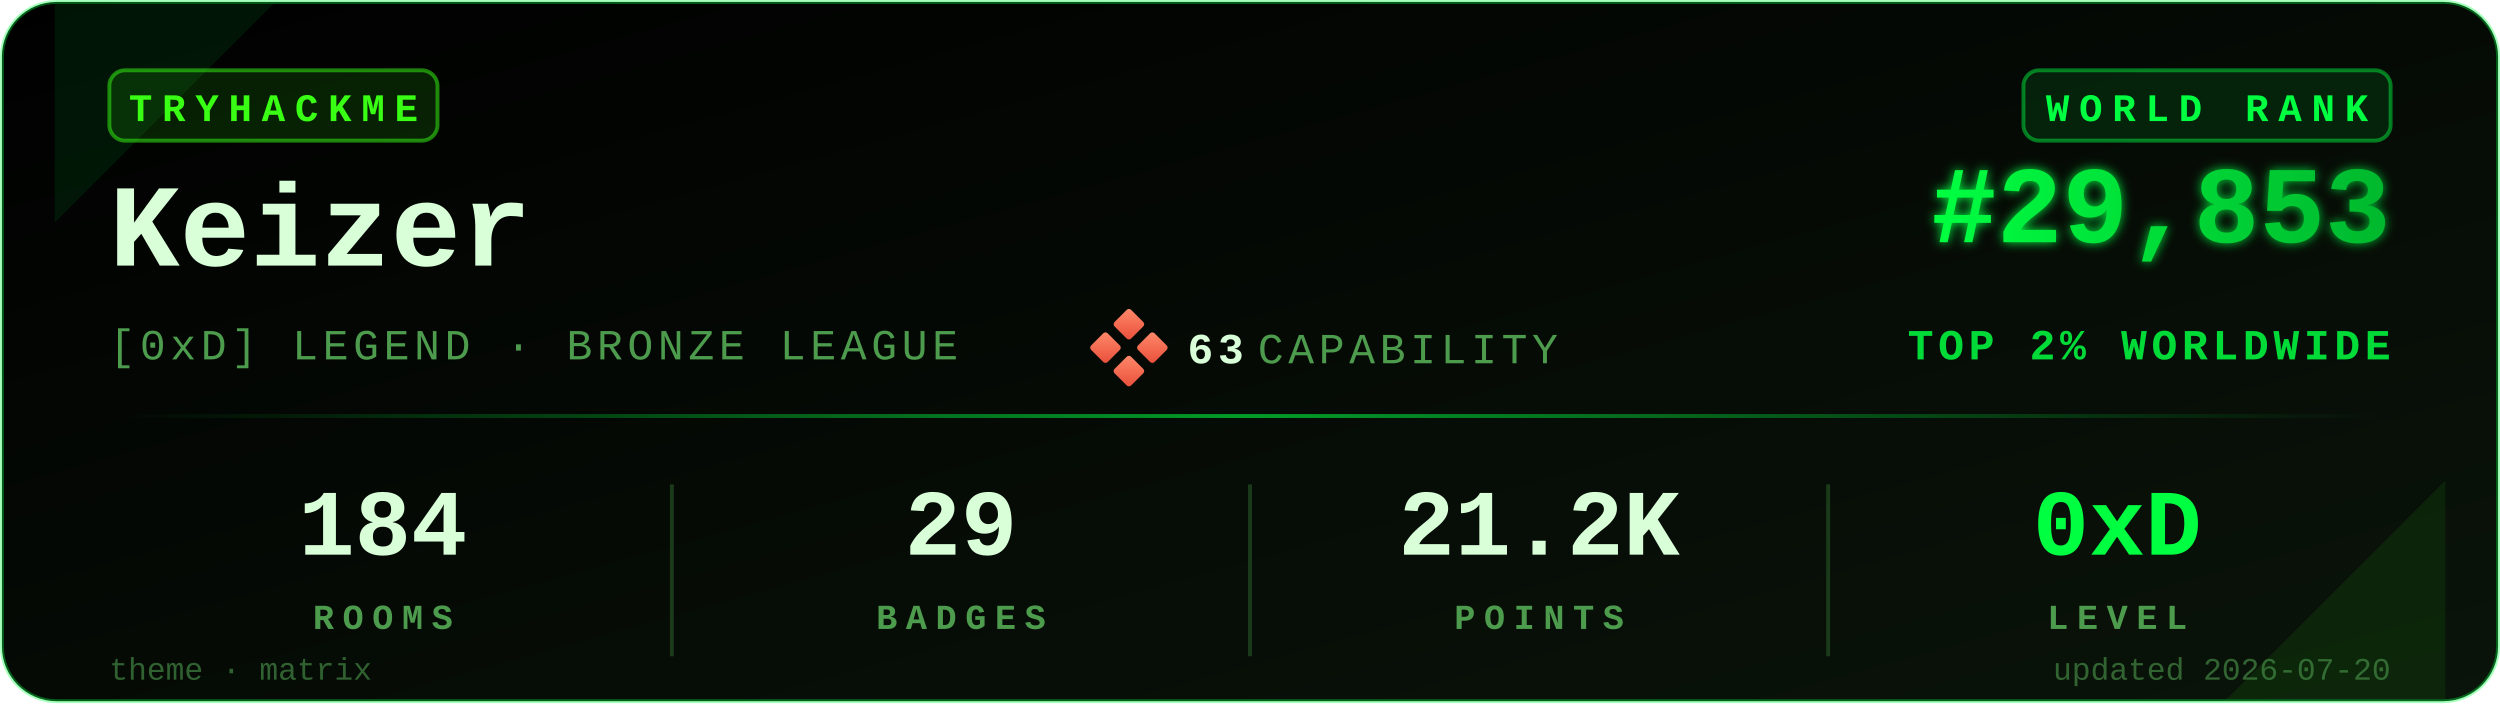
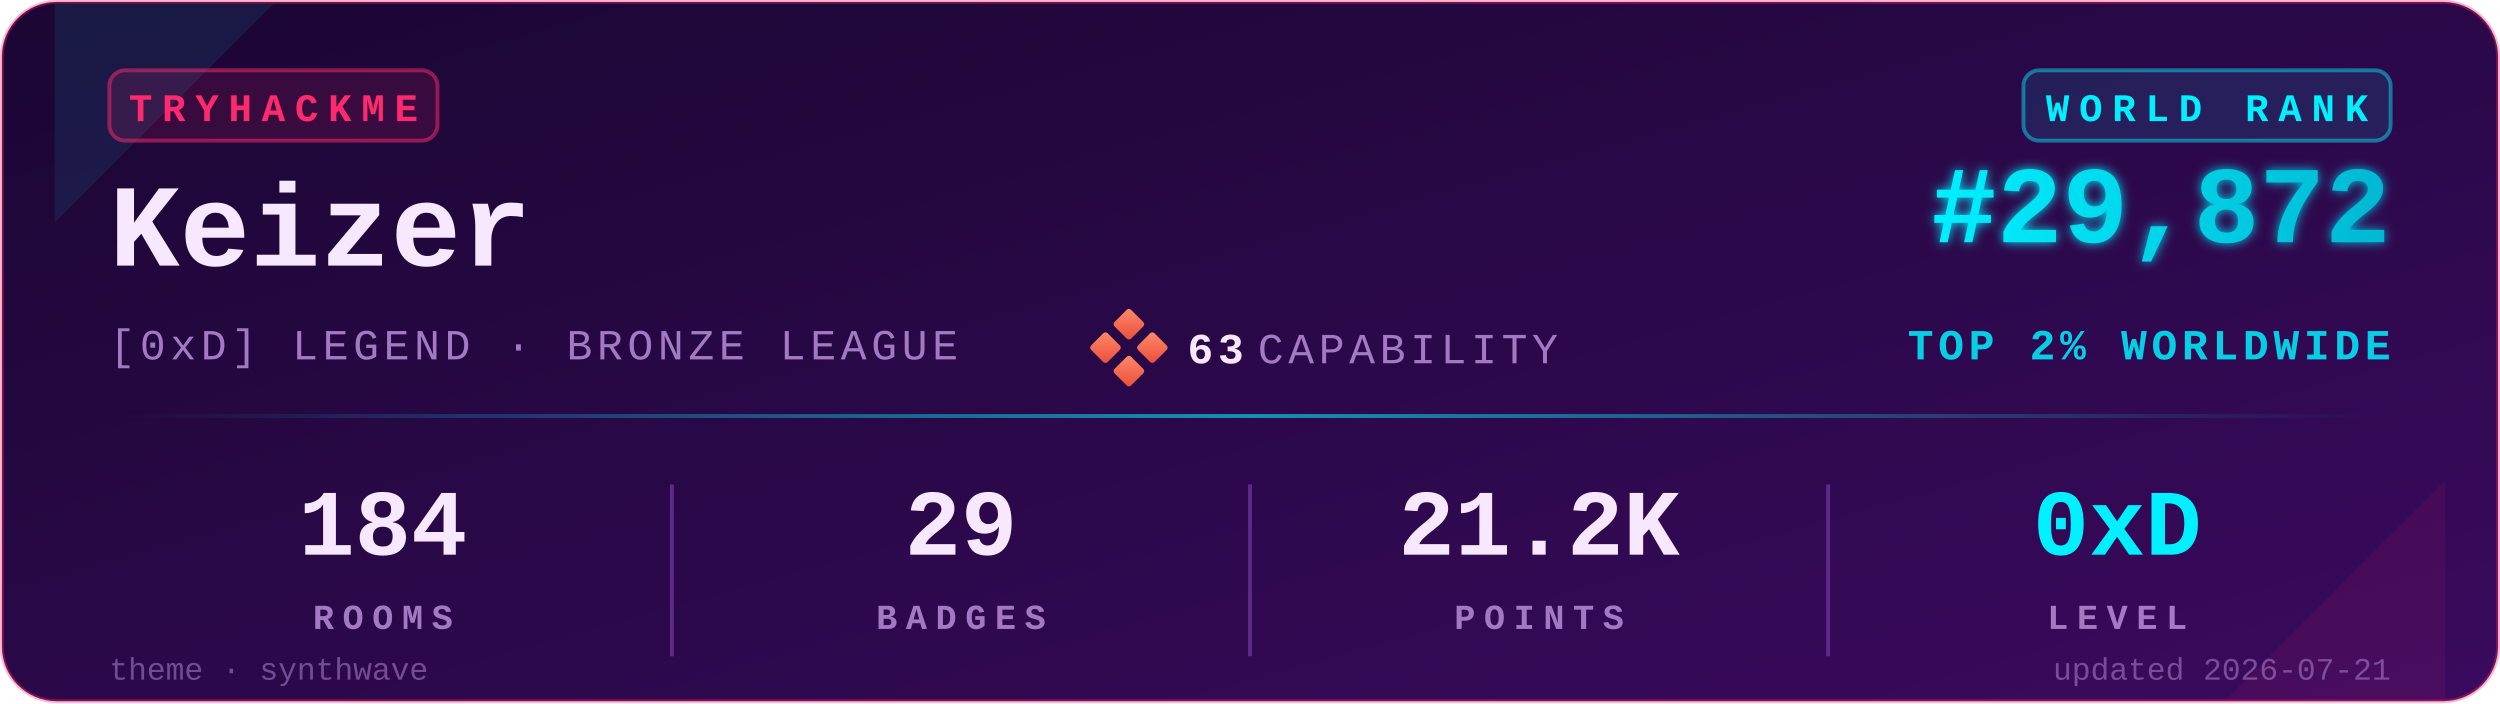
<svg xmlns="http://www.w3.org/2000/svg" viewBox="0 0 640 180" width="640" height="180" role="img" aria-label="TryHackMe stats for Keizer">
  <defs>
    <linearGradient id="bgGrad" x1="0" y1="0" x2="1" y2="1">
-       <stop offset="0%" stop-color="#000000" />
-       <stop offset="100%" stop-color="#0a140a" />
+       <stop offset="0%" stop-color="#1a0633" />
+       <stop offset="100%" stop-color="#3a0a5e" />
    </linearGradient>
    <linearGradient id="rankGrad" x1="0" y1="0" x2="1" y2="0">
-       <stop offset="0%" stop-color="#00FF41" />
-       <stop offset="100%" stop-color="#00B82E" />
+       <stop offset="0%" stop-color="#00F0FF" />
+       <stop offset="100%" stop-color="#00B8D4" />
    </linearGradient>
    <linearGradient id="accentGrad" x1="0" y1="0" x2="1" y2="0">
-       <stop offset="0%" stop-color="#00FF41" stop-opacity="0" />
-       <stop offset="50%" stop-color="#00FF41" stop-opacity="0.6" />
-       <stop offset="100%" stop-color="#00FF41" stop-opacity="0" />
+       <stop offset="0%" stop-color="#00F0FF" stop-opacity="0" />
+       <stop offset="50%" stop-color="#00F0FF" stop-opacity="0.6" />
+       <stop offset="100%" stop-color="#00F0FF" stop-opacity="0" />
    </linearGradient>
    <linearGradient id="capGrad" x1="0" y1="0" x2="1" y2="1">
      <stop offset="0%" stop-color="#ff8a6b" />
      <stop offset="100%" stop-color="#e94e3a" />
    </linearGradient>
    <filter id="glow" x="-20%" y="-20%" width="140%" height="140%">
      <feGaussianBlur stdDeviation="1.4" result="b" />
      <feMerge>
        <feMergeNode in="b" />
        <feMergeNode in="SourceGraphic" />
      </feMerge>
    </filter>
  </defs>
-   <rect x="0.5" y="0.5" width="639" height="179" rx="14" ry="14" fill="url(#bgGrad)" stroke="#00FF41" stroke-opacity="0.35" stroke-width="1" />
-   <path d="M 14,1 L 70,1 L 14,57 Z" fill="#00FF41" opacity="0.08" />
-   <path d="M 626,179 L 570,179 L 626,123 Z" fill="#39FF14" opacity="0.08" />
+   <rect x="0.5" y="0.5" width="639" height="179" rx="14" ry="14" fill="url(#bgGrad)" stroke="#FF2A6D" stroke-opacity="0.35" stroke-width="1" />
+   <path d="M 14,1 L 70,1 L 14,57 Z" fill="#00F0FF" opacity="0.08" />
+   <path d="M 626,179 L 570,179 L 626,123 Z" fill="#FF2A6D" opacity="0.08" />
  <g transform="translate(28,18)">
-     <rect x="0" y="0" width="84" height="18" rx="4" ry="4" fill="#39FF14" fill-opacity="0.12" stroke="#39FF14" stroke-opacity="0.5" />
-     <text x="42" y="13" fill="#39FF14" font-family="ui-monospace,'SF Mono','Menlo','Cascadia Code','Consolas','Liberation Mono',monospace" font-size="10" font-weight="700" letter-spacing="2.5" text-anchor="middle">TRYHACKME</text>
+     <rect x="0" y="0" width="84" height="18" rx="4" ry="4" fill="#FF2A6D" fill-opacity="0.12" stroke="#FF2A6D" stroke-opacity="0.5" />
+     <text x="42" y="13" fill="#FF2A6D" font-family="ui-monospace,'SF Mono','Menlo','Cascadia Code','Consolas','Liberation Mono',monospace" font-size="10" font-weight="700" letter-spacing="2.5" text-anchor="middle">TRYHACKME</text>
  </g>
-   <text x="28" y="68" fill="#D9FFD9" font-family="ui-monospace,'SF Mono','Menlo','Cascadia Code','Consolas','Liberation Mono',monospace" font-size="30" font-weight="700">Keizer</text>
-   <text x="28" y="92" fill="#4D9C4D" font-family="ui-monospace,'SF Mono','Menlo','Cascadia Code','Consolas','Liberation Mono',monospace" font-size="11" font-weight="500" letter-spacing="1.2">[0xD] LEGEND · BRONZE LEAGUE</text>
+   <text x="28" y="68" fill="#F8E8FF" font-family="ui-monospace,'SF Mono','Menlo','Cascadia Code','Consolas','Liberation Mono',monospace" font-size="30" font-weight="700">Keizer</text>
+   <text x="28" y="92" fill="#A479C4" font-family="ui-monospace,'SF Mono','Menlo','Cascadia Code','Consolas','Liberation Mono',monospace" font-size="11" font-weight="500" letter-spacing="1.2">[0xD] LEGEND · BRONZE LEAGUE</text>
  <g transform="translate(280,80)">
    <rect x="6" y="0" width="6" height="6" rx="0.8" fill="url(#capGrad)" transform="rotate(45 9 3)" />
    <rect x="0" y="6" width="6" height="6" rx="0.8" fill="url(#capGrad)" transform="rotate(45 3 9)" />
    <rect x="12" y="6" width="6" height="6" rx="0.8" fill="url(#capGrad)" transform="rotate(45 15 9)" />
    <rect x="6" y="12" width="6" height="6" rx="0.8" fill="url(#capGrad)" transform="rotate(45 9 15)" />
-     <text x="24" y="13" fill="#D9FFD9" font-family="ui-monospace,'SF Mono','Menlo','Cascadia Code','Consolas','Liberation Mono',monospace" font-size="11" font-weight="700" letter-spacing="1.2">63</text>
-     <text x="42" y="13" fill="#4D9C4D" font-family="ui-monospace,'SF Mono','Menlo','Cascadia Code','Consolas','Liberation Mono',monospace" font-size="11" font-weight="500" letter-spacing="1.2">CAPABILITY</text>
+     <text x="24" y="13" fill="#F8E8FF" font-family="ui-monospace,'SF Mono','Menlo','Cascadia Code','Consolas','Liberation Mono',monospace" font-size="11" font-weight="700" letter-spacing="1.2">63</text>
+     <text x="42" y="13" fill="#A479C4" font-family="ui-monospace,'SF Mono','Menlo','Cascadia Code','Consolas','Liberation Mono',monospace" font-size="11" font-weight="500" letter-spacing="1.2">CAPABILITY</text>
  </g>
  <g transform="translate(612,18)">
-     <rect x="-94" y="0" width="94" height="18" rx="4" ry="4" fill="#00FF41" fill-opacity="0.10" stroke="#00FF41" stroke-opacity="0.45" />
-     <text x="-47" y="13" fill="#00FF41" font-family="ui-monospace,'SF Mono','Menlo','Cascadia Code','Consolas','Liberation Mono',monospace" font-size="10" font-weight="700" letter-spacing="2.5" text-anchor="middle">WORLD RANK</text>
+     <rect x="-94" y="0" width="94" height="18" rx="4" ry="4" fill="#00F0FF" fill-opacity="0.10" stroke="#00F0FF" stroke-opacity="0.45" />
+     <text x="-47" y="13" fill="#00F0FF" font-family="ui-monospace,'SF Mono','Menlo','Cascadia Code','Consolas','Liberation Mono',monospace" font-size="10" font-weight="700" letter-spacing="2.5" text-anchor="middle">WORLD RANK</text>
  </g>
-   <text x="612" y="62" fill="url(#rankGrad)" font-family="ui-monospace,'SF Mono','Menlo','Cascadia Code','Consolas','Liberation Mono',monospace" font-size="28" font-weight="700" text-anchor="end" filter="url(#glow)">#29,853</text>
-   <text x="612" y="92" fill="#00FF41" fill-opacity="0.85" font-family="ui-monospace,'SF Mono','Menlo','Cascadia Code','Consolas','Liberation Mono',monospace" font-size="11" font-weight="600" letter-spacing="1.2" text-anchor="end">TOP 2% WORLDWIDE</text>
+   <text x="612" y="62" fill="url(#rankGrad)" font-family="ui-monospace,'SF Mono','Menlo','Cascadia Code','Consolas','Liberation Mono',monospace" font-size="28" font-weight="700" text-anchor="end" filter="url(#glow)">#29,872</text>
+   <text x="612" y="92" fill="#00F0FF" fill-opacity="0.85" font-family="ui-monospace,'SF Mono','Menlo','Cascadia Code','Consolas','Liberation Mono',monospace" font-size="11" font-weight="600" letter-spacing="1.2" text-anchor="end">TOP 2% WORLDWIDE</text>
  <rect x="28" y="106" width="584" height="1" fill="url(#accentGrad)" />
  <g font-family="ui-monospace,'SF Mono','Menlo','Cascadia Code','Consolas','Liberation Mono',monospace" text-anchor="middle">
-     <text x="98" y="142" fill="#D9FFD9" font-size="24" font-weight="700">184</text>
-     <text x="98" y="161" fill="#4D9C4D" font-size="9" font-weight="600" letter-spacing="2.2">ROOMS</text>
-     <text x="246" y="142" fill="#D9FFD9" font-size="24" font-weight="700">29</text>
-     <text x="246" y="161" fill="#4D9C4D" font-size="9" font-weight="600" letter-spacing="2.2">BADGES</text>
-     <text x="394" y="142" fill="#D9FFD9" font-size="24" font-weight="700">21.2K</text>
-     <text x="394" y="161" fill="#4D9C4D" font-size="9" font-weight="600" letter-spacing="2.2">POINTS</text>
-     <text x="542" y="142" fill="#00FF41" font-size="24" font-weight="700">0xD</text>
-     <text x="542" y="161" fill="#4D9C4D" font-size="9" font-weight="600" letter-spacing="2.2">LEVEL</text>
+     <text x="98" y="142" fill="#F8E8FF" font-size="24" font-weight="700">184</text>
+     <text x="98" y="161" fill="#A479C4" font-size="9" font-weight="600" letter-spacing="2.2">ROOMS</text>
+     <text x="246" y="142" fill="#F8E8FF" font-size="24" font-weight="700">29</text>
+     <text x="246" y="161" fill="#A479C4" font-size="9" font-weight="600" letter-spacing="2.2">BADGES</text>
+     <text x="394" y="142" fill="#F8E8FF" font-size="24" font-weight="700">21.2K</text>
+     <text x="394" y="161" fill="#A479C4" font-size="9" font-weight="600" letter-spacing="2.2">POINTS</text>
+     <text x="542" y="142" fill="#00F0FF" font-size="24" font-weight="700">0xD</text>
+     <text x="542" y="161" fill="#A479C4" font-size="9" font-weight="600" letter-spacing="2.2">LEVEL</text>
  </g>
-   <line x1="172" y1="124" x2="172" y2="168" stroke="#1a3a1a" stroke-width="1" />
-   <line x1="320" y1="124" x2="320" y2="168" stroke="#1a3a1a" stroke-width="1" />
-   <line x1="468" y1="124" x2="468" y2="168" stroke="#1a3a1a" stroke-width="1" />
-   <text x="28" y="174" fill="#4D9C4D" fill-opacity="0.6" font-family="ui-monospace,'SF Mono','Menlo','Cascadia Code','Consolas','Liberation Mono',monospace" font-size="8" font-weight="500">theme · matrix</text>
-   <text x="612" y="174" fill="#4D9C4D" fill-opacity="0.6" font-family="ui-monospace,'SF Mono','Menlo','Cascadia Code','Consolas','Liberation Mono',monospace" font-size="8" font-weight="500" text-anchor="end">updated 2026-07-20</text>
+   <line x1="172" y1="124" x2="172" y2="168" stroke="#5C2A8A" stroke-width="1" />
+   <line x1="320" y1="124" x2="320" y2="168" stroke="#5C2A8A" stroke-width="1" />
+   <line x1="468" y1="124" x2="468" y2="168" stroke="#5C2A8A" stroke-width="1" />
+   <text x="28" y="174" fill="#A479C4" fill-opacity="0.6" font-family="ui-monospace,'SF Mono','Menlo','Cascadia Code','Consolas','Liberation Mono',monospace" font-size="8" font-weight="500">theme · synthwave</text>
+   <text x="612" y="174" fill="#A479C4" fill-opacity="0.6" font-family="ui-monospace,'SF Mono','Menlo','Cascadia Code','Consolas','Liberation Mono',monospace" font-size="8" font-weight="500" text-anchor="end">updated 2026-07-21</text>
</svg>
